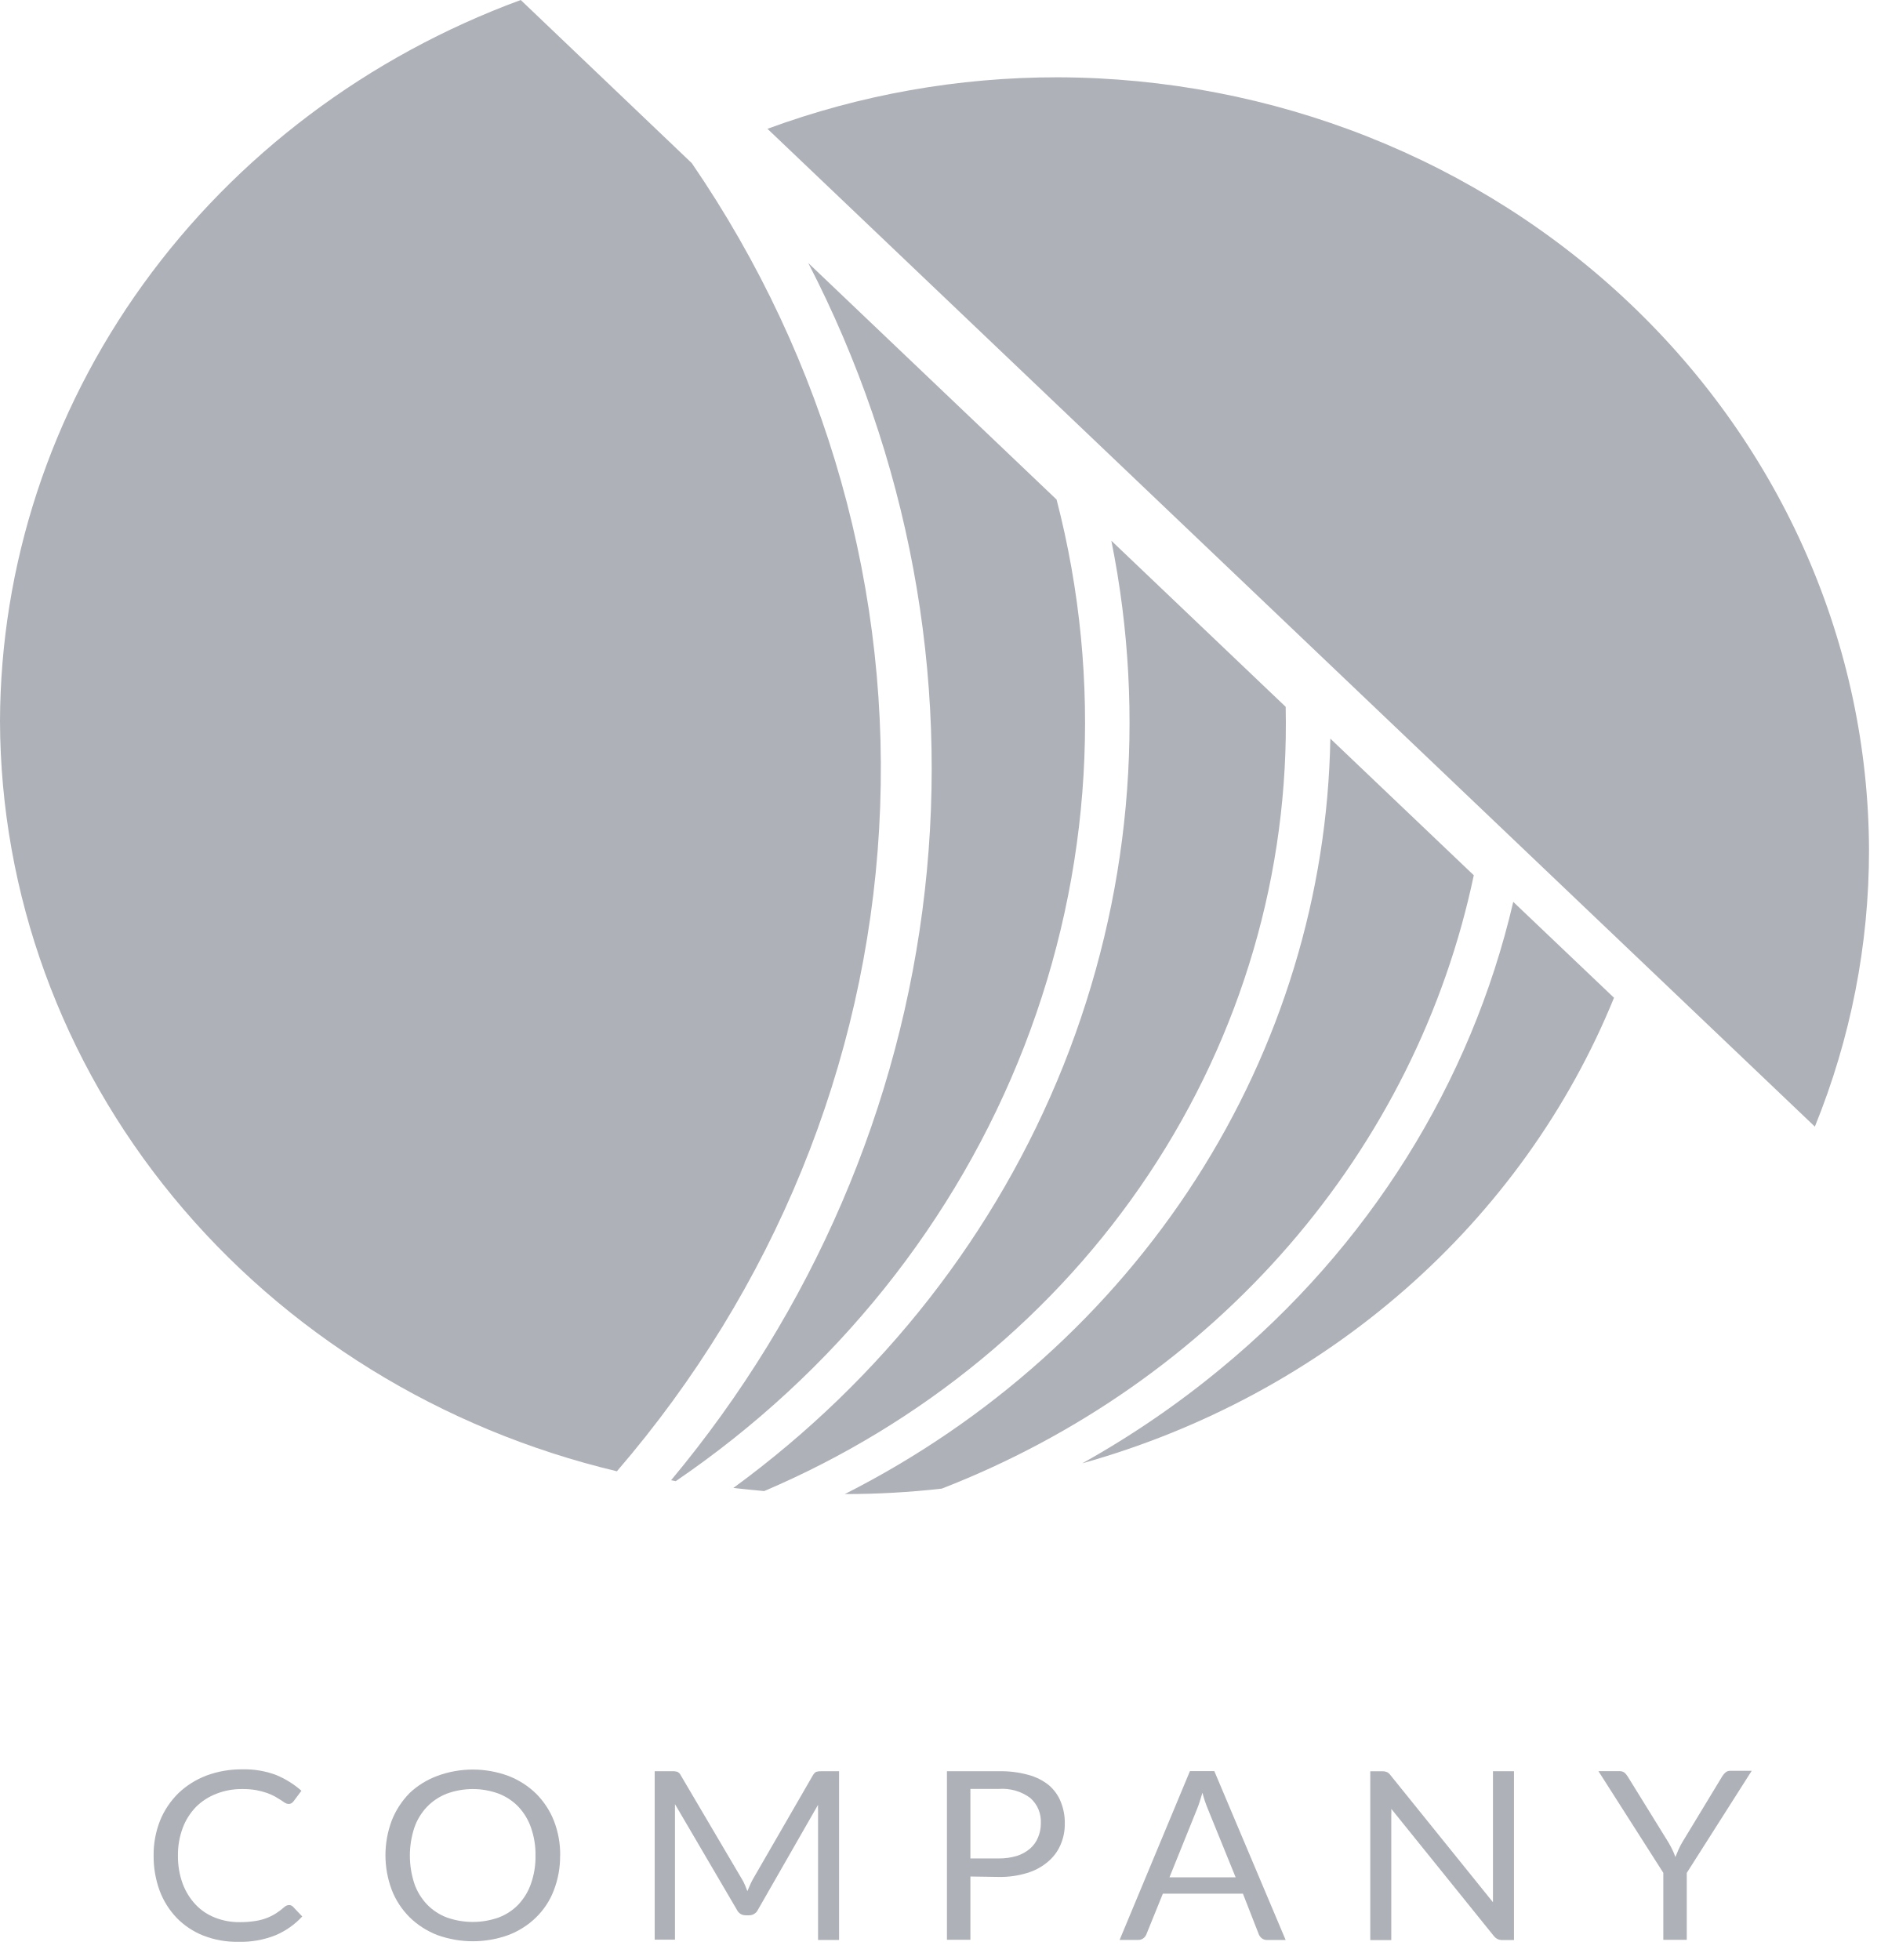
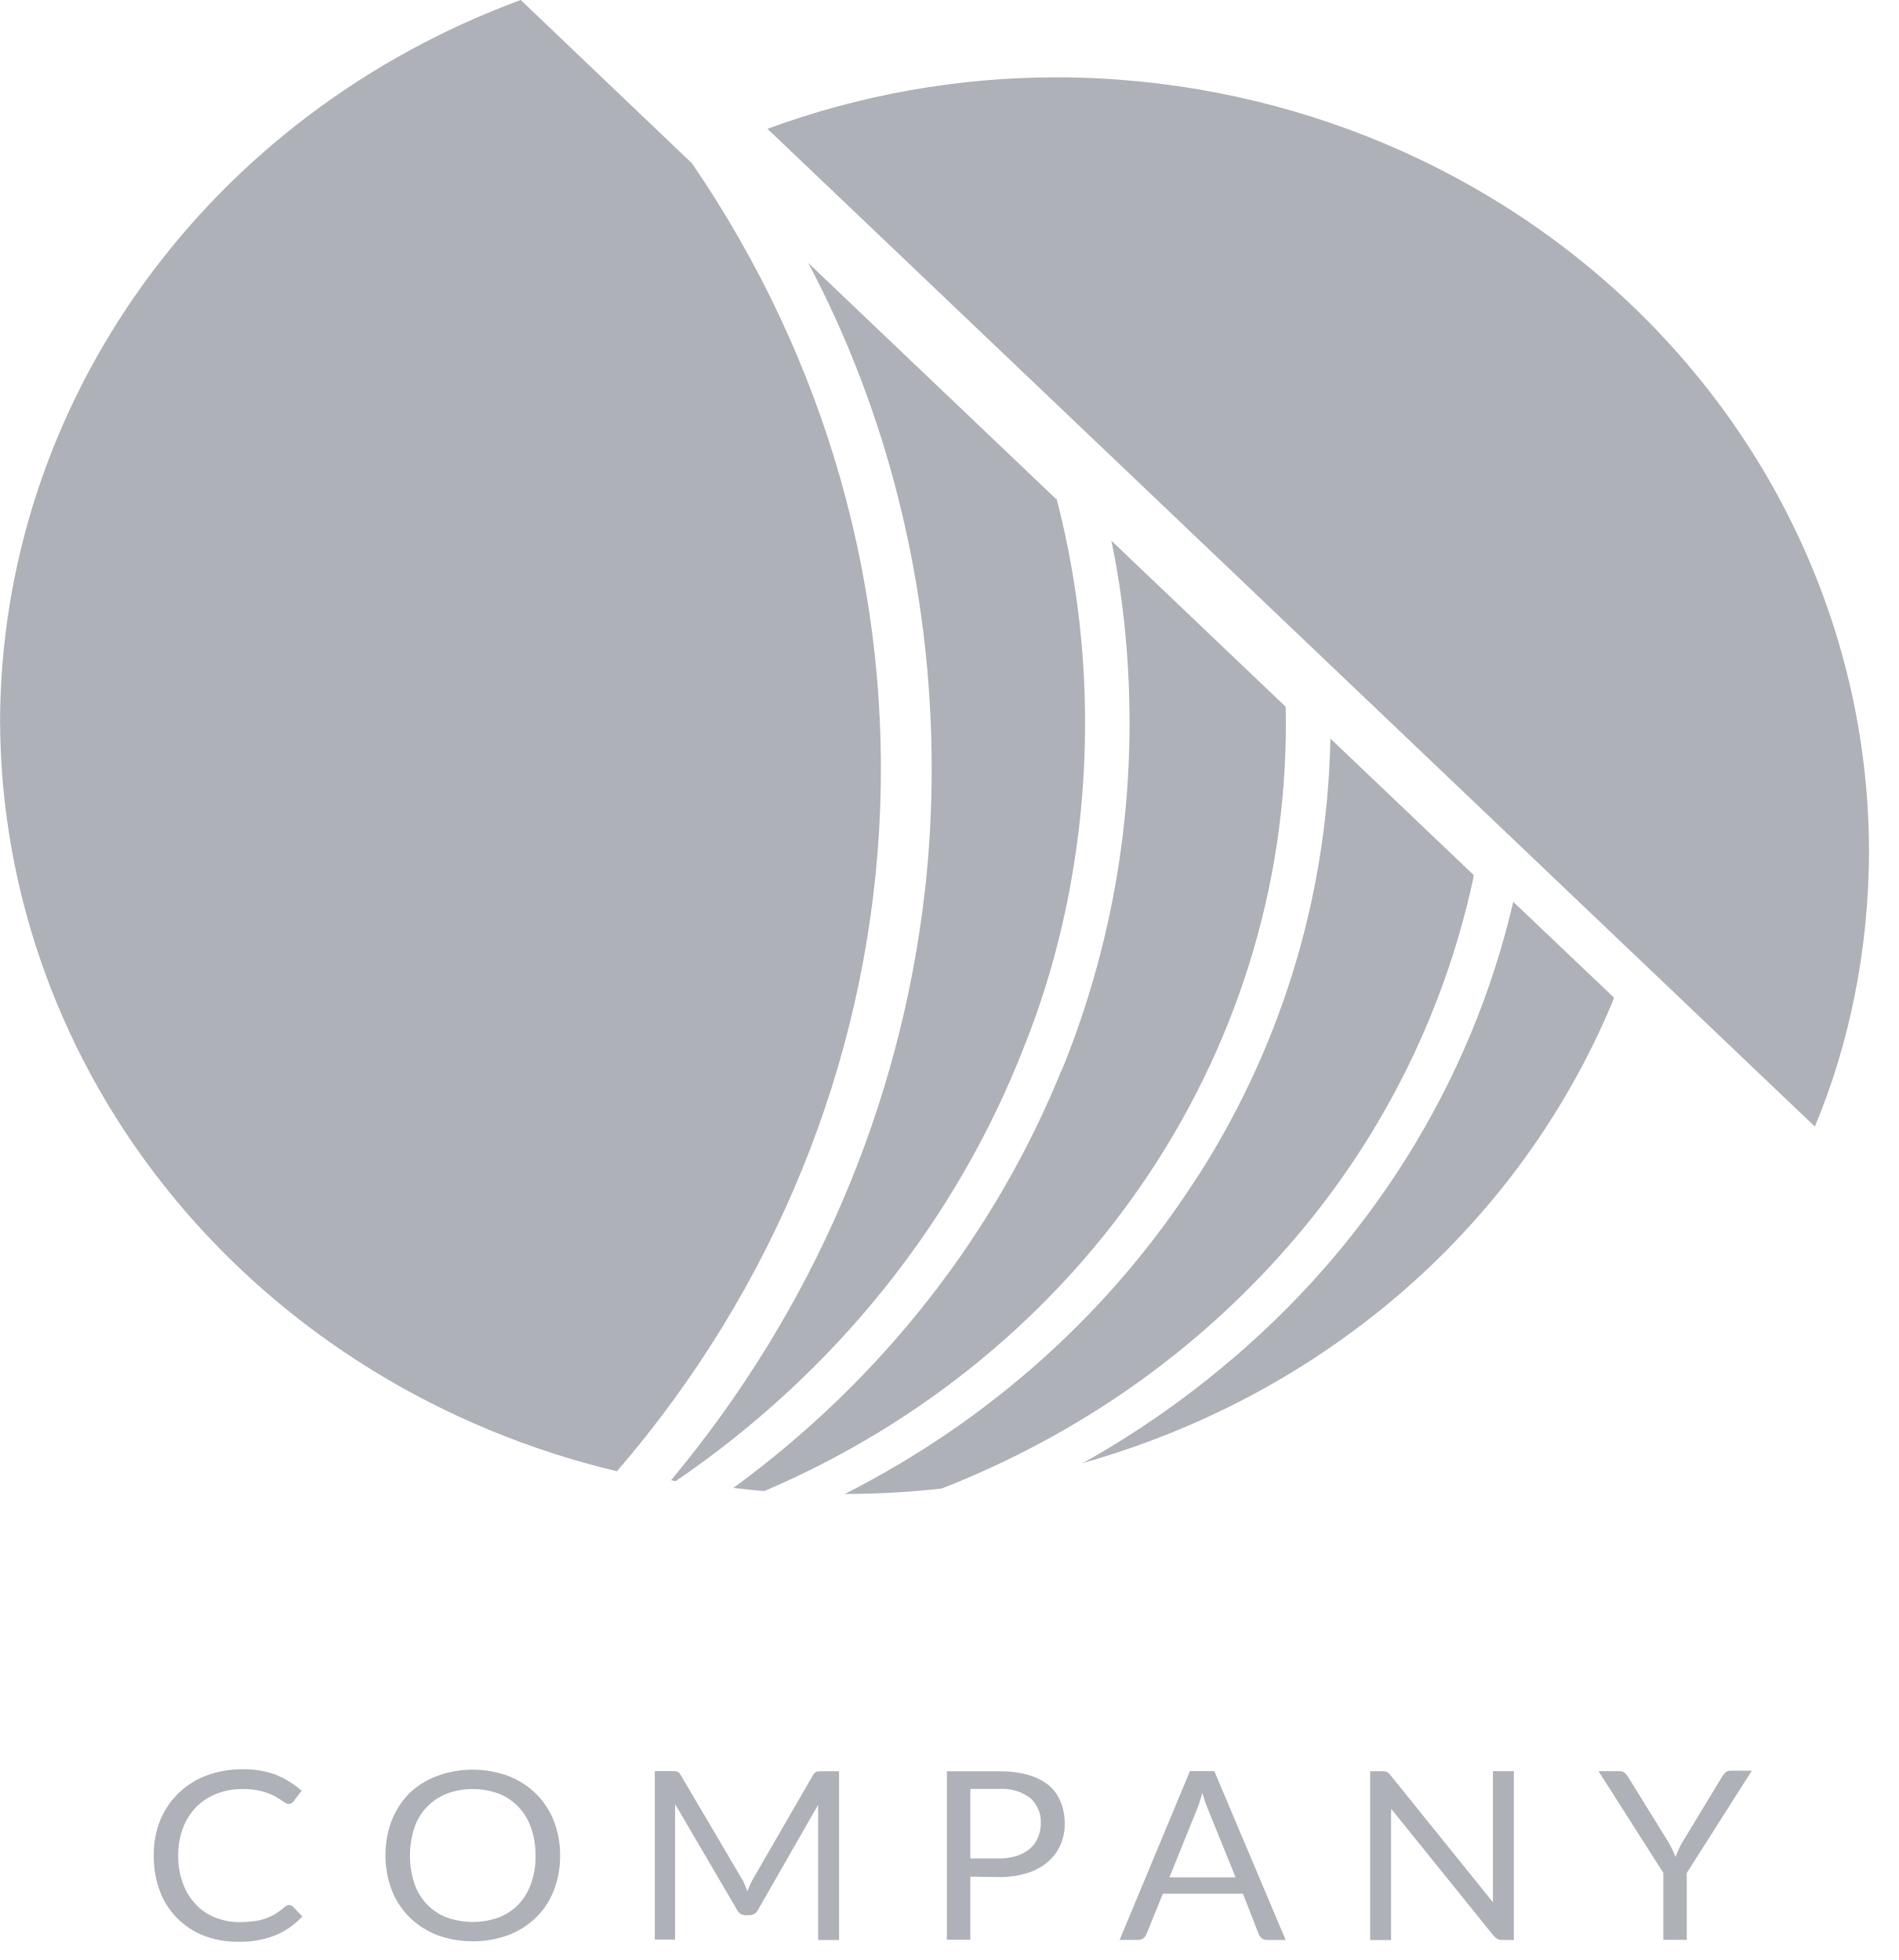
<svg xmlns="http://www.w3.org/2000/svg" version="1.1" width="31" height="32" viewBox="0 0 31 32">
-   <path fill="#afb1b8" d="M4.722 31.103c0.011 0 0.022 0.003 0.032 0.007s0.019 0.011 0.027 0.018l0.153 0.161c-0.119 0.13-0.266 0.234-0.431 0.305-0.193 0.077-0.401 0.115-0.611 0.109-0.197 0.004-0.392-0.031-0.574-0.102-0.164-0.065-0.312-0.164-0.433-0.288-0.123-0.129-0.218-0.28-0.279-0.445-0.067-0.184-0.1-0.377-0.098-0.571-0.003-0.195 0.033-0.39 0.105-0.573 0.067-0.166 0.168-0.317 0.297-0.445 0.131-0.126 0.287-0.224 0.459-0.29 0.189-0.070 0.389-0.104 0.591-0.102 0.188-0.004 0.375 0.027 0.549 0.093 0.152 0.063 0.291 0.15 0.412 0.257l-0.128 0.171c-0.009 0.012-0.020 0.023-0.033 0.031-0.015 0.010-0.033 0.014-0.052 0.013-0.020-0.001-0.039-0.008-0.056-0.018l-0.069-0.046-0.096-0.058c-0.041-0.022-0.084-0.041-0.128-0.057-0.057-0.019-0.115-0.035-0.174-0.046-0.075-0.013-0.151-0.019-0.228-0.018-0.146-0.002-0.29 0.024-0.425 0.077-0.126 0.048-0.239 0.122-0.333 0.215-0.095 0.099-0.169 0.216-0.216 0.343-0.054 0.145-0.080 0.298-0.078 0.452-0.002 0.156 0.024 0.312 0.078 0.46 0.047 0.126 0.119 0.242 0.212 0.341 0.088 0.093 0.196 0.165 0.318 0.212 0.125 0.049 0.259 0.074 0.394 0.073 0.078 0.001 0.156-0.004 0.234-0.015 0.126-0.015 0.247-0.056 0.354-0.122 0.054-0.034 0.104-0.072 0.151-0.113 0.020-0.018 0.046-0.028 0.073-0.029z" />
-   <path fill="#afb1b8" d="M9.144 30.296c0.002 0.194-0.033 0.386-0.103 0.567-0.062 0.165-0.161 0.315-0.288 0.44s-0.282 0.224-0.452 0.289c-0.375 0.136-0.789 0.136-1.164 0-0.169-0.066-0.323-0.165-0.45-0.29-0.128-0.128-0.227-0.279-0.291-0.445-0.138-0.367-0.138-0.769 0-1.136 0.065-0.166 0.164-0.317 0.291-0.447 0.128-0.121 0.281-0.216 0.45-0.279 0.374-0.139 0.79-0.139 1.164 0 0.17 0.066 0.324 0.165 0.452 0.29 0.126 0.127 0.224 0.276 0.289 0.44 0.071 0.183 0.106 0.376 0.103 0.571zM8.742 30.296c0.003-0.155-0.022-0.309-0.073-0.456-0.043-0.126-0.113-0.242-0.205-0.341-0.090-0.094-0.2-0.167-0.323-0.215-0.272-0.1-0.574-0.1-0.846 0-0.123 0.048-0.234 0.121-0.324 0.215-0.093 0.098-0.164 0.215-0.207 0.341-0.097 0.297-0.097 0.615 0 0.912 0.043 0.126 0.114 0.242 0.207 0.341 0.090 0.093 0.2 0.166 0.324 0.213 0.273 0.097 0.573 0.097 0.846 0 0.123-0.047 0.234-0.12 0.323-0.213 0.092-0.099 0.162-0.215 0.205-0.341 0.051-0.147 0.076-0.301 0.073-0.456z" />
-   <path fill="#afb1b8" d="M12.161 30.774l0.040 0.102c0.015-0.036 0.029-0.069 0.044-0.102 0.015-0.034 0.031-0.068 0.050-0.1l0.978-1.694c0.019-0.029 0.036-0.047 0.056-0.053 0.026-0.008 0.053-0.011 0.080-0.009h0.289v2.755h-0.343v-2.026c0-0.026 0-0.055 0-0.086-0.002-0.032-0.002-0.063 0-0.095l-0.984 1.718c-0.012 0.026-0.033 0.047-0.058 0.063s-0.054 0.023-0.084 0.023h-0.056c-0.030 0-0.059-0.007-0.084-0.023s-0.045-0.037-0.057-0.063l-1.013-1.729c0 0.033 0 0.066 0 0.099s0 0.062 0 0.088v2.026h-0.331v-2.75h0.289c0.027-0.002 0.054 0.002 0.080 0.009 0.024 0.011 0.043 0.030 0.054 0.053l0.999 1.696c0.020 0.031 0.036 0.064 0.050 0.098z" />
-   <path fill="#afb1b8" d="M15.842 30.638v1.032h-0.383v-2.752h0.854c0.161-0.003 0.322 0.017 0.477 0.060 0.124 0.033 0.239 0.092 0.337 0.171 0.085 0.075 0.151 0.167 0.191 0.27 0.045 0.112 0.067 0.232 0.065 0.352 0.002 0.121-0.022 0.24-0.071 0.352-0.046 0.106-0.117 0.2-0.207 0.275-0.098 0.083-0.214 0.145-0.339 0.182-0.149 0.045-0.305 0.067-0.461 0.064l-0.463-0.007zM15.842 30.342h0.463c0.101 0.001 0.201-0.013 0.297-0.042 0.079-0.025 0.152-0.066 0.214-0.119 0.058-0.050 0.102-0.113 0.13-0.182 0.031-0.074 0.047-0.152 0.046-0.232 0.004-0.076-0.009-0.153-0.038-0.224s-0.075-0.135-0.134-0.188c-0.146-0.109-0.33-0.162-0.515-0.148h-0.463v1.134z" />
-   <path fill="#afb1b8" d="M20.987 31.673h-0.302c-0.030 0.001-0.060-0.008-0.084-0.026-0.022-0.017-0.039-0.039-0.050-0.064l-0.26-0.666h-1.307l-0.27 0.666c-0.010 0.024-0.026 0.046-0.048 0.062-0.024 0.019-0.055 0.028-0.086 0.027h-0.302l1.148-2.756h0.398l1.164 2.756zM19.092 30.65h1.080l-0.456-1.122c-0.035-0.084-0.064-0.171-0.086-0.259l-0.044 0.144c-0.013 0.044-0.029 0.084-0.042 0.117l-0.452 1.12z" />
-   <path fill="#afb1b8" d="M22.641 28.931c0.023 0.012 0.043 0.029 0.057 0.049l1.675 2.077c0-0.033 0-0.066 0-0.097s0-0.062 0-0.091v-1.951h0.343v2.756h-0.191c-0.027 0.001-0.054-0.005-0.078-0.016-0.024-0.013-0.044-0.030-0.061-0.051l-1.673-2.075c0.002 0.032 0.002 0.063 0 0.095 0 0.031 0 0.058 0 0.084v1.964h-0.343v-2.756h0.203c0.024-0.001 0.047 0.004 0.069 0.013z" />
-   <path fill="#afb1b8" d="M27.537 30.577v1.094h-0.383v-1.094l-1.059-1.66h0.343c0.029-0.002 0.059 0.007 0.082 0.024 0.021 0.018 0.038 0.039 0.052 0.062l0.662 1.071c0.027 0.046 0.050 0.088 0.069 0.128s0.034 0.078 0.048 0.117l0.050-0.119c0.019-0.043 0.040-0.085 0.065-0.126l0.653-1.078c0.014-0.021 0.030-0.041 0.050-0.058 0.023-0.019 0.052-0.029 0.082-0.027h0.346l-1.060 1.667z" />
-   <path fill="#afb1b8" d="M11.971 24.293c0.167 0.020 0.335 0.036 0.505 0.051 2.583-1.101 4.768-2.902 6.282-5.18s2.29-4.929 2.231-7.624l-2.846-2.712c0.579 2.869 0.308 5.836-0.782 8.567s-2.956 5.12-5.389 6.898z" />
-   <path fill="#afb1b8" d="M10.955 24.167l0.077 0.015c2.6-1.772 4.583-4.247 5.691-7.104s1.292-5.965 0.526-8.922l-4.054-3.862c1.64 3.175 2.3 6.728 1.903 10.246s-1.833 6.857-4.143 9.628z" />
-   <path fill="#afb1b8" d="M24.704 14.725c-0.689 2.961-2.362 5.632-4.77 7.616-0.703 0.582-1.462 1.101-2.266 1.55 1.961-0.549 3.764-1.52 5.269-2.838s2.672-2.947 3.412-4.763l-1.644-1.565z" />
-   <path fill="#afb1b8" d="M24.059 14.289l-2.341-2.23c-0.045 2.543-0.803 5.028-2.197 7.197s-3.372 3.943-5.729 5.137h0.011c0.525-0 1.050-0.030 1.572-0.089 2.203-0.857 4.148-2.219 5.664-3.967s2.553-3.825 3.021-6.047z" />
-   <path fill="#afb1b8" d="M11.294 2.664l-2.793-2.664c-2.497 0.919-4.644 2.535-6.161 4.636s-2.332 4.589-2.34 7.139v0c0.009 2.818 1.005 5.552 2.829 7.77s4.372 3.793 7.242 4.476c2.561-2.973 4.061-6.647 4.281-10.488s-0.851-7.648-3.058-10.869z" />
-   <path fill="#afb1b8" d="M30.512 13.878c-0.010-3.343-1.409-6.546-3.89-8.91s-5.843-3.696-9.352-3.706c-1.621-0.002-3.229 0.283-4.741 0.841l17.099 16.291c0.585-1.44 0.885-2.971 0.884-4.515z" />
+   <path fill="#afb1b8" d="M4.722 31.103c0.023 0.001 0.044 0.010 0.060 0.025v0l0.153 0.161c-0.119 0.13-0.266 0.234-0.431 0.304-0.194 0.077-0.401 0.115-0.61 0.109-0.009 0-0.020 0-0.031 0-0.196 0-0.382-0.038-0.554-0.106l0.010 0.004c-0.332-0.134-0.588-0.397-0.709-0.725l-0.003-0.009c-0.061-0.164-0.097-0.353-0.097-0.55 0-0.007 0-0.015 0-0.022v0.001c-0-0.007-0-0.015-0-0.023 0-0.198 0.038-0.387 0.108-0.56l-0.004 0.010c0.067-0.165 0.168-0.316 0.298-0.444 0.13-0.127 0.286-0.225 0.459-0.29 0.188-0.070 0.389-0.104 0.591-0.102 0.188-0.004 0.375 0.027 0.55 0.093 0.151 0.063 0.29 0.149 0.412 0.257l-0.129 0.171c-0.009 0.012-0.020 0.023-0.032 0.031l-0 0c-0.013 0.009-0.028 0.014-0.045 0.014-0.002 0-0.004-0-0.006-0l0 0c-0.021-0.001-0.040-0.008-0.056-0.019l0 0-0.068-0.045-0.096-0.059c-0.087-0.046-0.189-0.082-0.296-0.101l-0.006-0.001c-0.063-0.011-0.135-0.018-0.209-0.018-0.007 0-0.013 0-0.020 0h0.001c-0.005-0-0.010-0-0.016-0-0.147 0-0.288 0.028-0.417 0.079l0.008-0.003c-0.13 0.051-0.241 0.124-0.333 0.216l0-0c-0.095 0.099-0.169 0.216-0.216 0.342-0.054 0.145-0.081 0.298-0.079 0.452-0.002 0.156 0.025 0.313 0.079 0.46 0.046 0.126 0.119 0.242 0.212 0.341 0.088 0.093 0.196 0.165 0.318 0.212 0.125 0.049 0.259 0.074 0.394 0.073 0.078 0.001 0.156-0.004 0.234-0.015 0.127-0.015 0.247-0.057 0.354-0.122 0.054-0.034 0.104-0.071 0.151-0.113 0.019-0.017 0.044-0.029 0.072-0.030h0zM9.144 30.296c0.002 0.194-0.033 0.387-0.103 0.568-0.067 0.172-0.165 0.319-0.288 0.44l-0 0c-0.126 0.123-0.276 0.221-0.444 0.286l-0.009 0.003c-0.173 0.065-0.373 0.102-0.582 0.102s-0.409-0.037-0.594-0.106l0.012 0.004c-0.175-0.069-0.325-0.167-0.45-0.29l0 0c-0.123-0.123-0.222-0.271-0.288-0.436l-0.003-0.009c-0.065-0.169-0.103-0.364-0.103-0.568s0.038-0.399 0.107-0.579l-0.004 0.011c0.065-0.166 0.164-0.318 0.29-0.447 0.126-0.119 0.276-0.214 0.441-0.276l0.009-0.003c0.173-0.066 0.373-0.104 0.582-0.104s0.409 0.038 0.594 0.108l-0.012-0.004c0.17 0.066 0.324 0.164 0.452 0.29 0.127 0.127 0.224 0.275 0.289 0.439 0.071 0.182 0.106 0.376 0.104 0.571zM8.742 30.296c0-0.007 0-0.016 0-0.024 0-0.155-0.027-0.303-0.076-0.441l0.003 0.009c-0.087-0.256-0.278-0.457-0.522-0.554l-0.006-0.002c-0.126-0.047-0.271-0.075-0.423-0.075s-0.297 0.027-0.432 0.078l0.009-0.003c-0.251 0.099-0.443 0.299-0.528 0.55l-0.002 0.006c-0.097 0.298-0.097 0.615 0 0.912 0.087 0.256 0.279 0.457 0.524 0.552l0.006 0.002c0.273 0.097 0.573 0.097 0.846 0 0.124-0.048 0.234-0.121 0.324-0.214 0.092-0.1 0.162-0.216 0.205-0.341 0.052-0.147 0.076-0.301 0.073-0.456zM12.16 30.774l0.041 0.102c0.015-0.036 0.028-0.069 0.044-0.102 0.017-0.040 0.034-0.073 0.052-0.105l-0.002 0.005 0.978-1.694c0.019-0.030 0.037-0.048 0.056-0.053 0.020-0.006 0.043-0.009 0.066-0.009 0.005 0 0.010 0 0.015 0l-0.001-0h0.289v2.755h-0.342v-2.11c-0.001-0.014-0.001-0.031-0.001-0.048s0.001-0.033 0.001-0.050l-0 0.002-0.984 1.718c-0.013 0.026-0.033 0.048-0.057 0.062l-0.001 0c-0.023 0.014-0.052 0.022-0.082 0.022-0.001 0-0.002 0-0.002-0h-0.055c-0.030 0.001-0.060-0.007-0.084-0.022s-0.044-0.036-0.057-0.062l-0-0.001-1.013-1.73v2.212h-0.331v-2.75h0.289c0.004-0 0.009-0 0.014-0 0.024 0 0.046 0.003 0.068 0.010l-0.002-0c0.024 0.011 0.042 0.029 0.053 0.052l0 0.001 0.999 1.696c0.018 0.028 0.035 0.060 0.048 0.094l0.001 0.004zM15.841 30.638v1.031h-0.383v-2.75h0.854c0.010-0 0.021-0 0.033-0 0.158 0 0.311 0.022 0.455 0.063l-0.012-0.003c0.124 0.034 0.239 0.092 0.337 0.171 0.085 0.074 0.15 0.167 0.191 0.27 0.045 0.112 0.067 0.232 0.066 0.352 0.002 0.121-0.022 0.24-0.071 0.352-0.049 0.109-0.119 0.201-0.205 0.274l-0.001 0.001c-0.095 0.080-0.209 0.143-0.333 0.181l-0.007 0.002c-0.149 0.045-0.305 0.067-0.461 0.064l-0.463-0.007zM15.841 30.342h0.464c0.1 0.002 0.201-0.013 0.296-0.042 0.083-0.027 0.154-0.068 0.215-0.12l-0.001 0.001c0.056-0.049 0.1-0.11 0.129-0.178l0.001-0.003c0.029-0.066 0.046-0.144 0.046-0.225 0-0.003-0-0.005-0-0.008v0c0-0.008 0.001-0.018 0.001-0.028 0-0.071-0.015-0.138-0.041-0.199l0.001 0.003c-0.032-0.074-0.077-0.137-0.133-0.188l-0-0c-0.126-0.094-0.285-0.15-0.457-0.15-0.020 0-0.040 0.001-0.060 0.002l0.003-0h-0.464v1.134zM20.987 31.673h-0.302c-0.002 0-0.004 0-0.006 0-0.030 0-0.057-0.010-0.079-0.026l0 0c-0.021-0.017-0.038-0.038-0.049-0.063l-0-0.001-0.26-0.665h-1.307l-0.27 0.665c-0.011 0.025-0.027 0.046-0.047 0.061l-0 0c-0.022 0.017-0.051 0.028-0.082 0.028-0.002 0-0.003-0-0.005-0h-0.302l1.148-2.756h0.398l1.164 2.756zM19.092 30.65h1.079l-0.455-1.122c-0.030-0.071-0.060-0.157-0.083-0.245l-0.003-0.013-0.044 0.144c-0.015 0.049-0.029 0.088-0.045 0.126l0.003-0.009-0.452 1.119zM22.64 28.93c0.023 0.013 0.043 0.030 0.058 0.050l1.674 2.076v-2.139h0.342v2.756h-0.191c-0.001 0-0.003 0-0.005 0-0.027 0-0.052-0.006-0.074-0.017l0.001 0c-0.024-0.014-0.044-0.031-0.061-0.051l-0-0-1.674-2.075c0.002 0.031 0.002 0.063 0 0.095v2.049h-0.342v-2.756h0.203c0.024 0 0.047 0.004 0.068 0.013zM27.537 30.577v1.094h-0.383v-1.094l-1.058-1.66h0.342c0.002-0 0.005-0 0.008-0 0.028 0 0.054 0.009 0.075 0.024l-0-0c0.021 0.018 0.038 0.038 0.052 0.061l0.001 0.001 0.662 1.070c0.026 0.045 0.049 0.088 0.068 0.128s0.034 0.078 0.048 0.116l0.050-0.118c0.021-0.049 0.043-0.090 0.068-0.13l-0.002 0.004 0.653-1.078c0.014-0.022 0.031-0.042 0.050-0.059l0-0c0.020-0.017 0.047-0.027 0.076-0.027 0.002 0 0.004 0 0.006 0h0.346l-1.060 1.667zM11.971 24.293c0.167 0.020 0.335 0.037 0.506 0.051 2.582-1.101 4.767-2.902 6.281-5.18s2.29-4.93 2.231-7.625l-2.846-2.712c0.189 0.894 0.297 1.921 0.297 2.974 0 2.015-0.396 3.937-1.115 5.694l0.036-0.1c-1.090 2.731-2.957 5.12-5.39 6.899z" />
+   <path fill="#afb1b8" d="M10.954 24.167l0.077 0.015c2.6-1.773 4.583-4.247 5.692-7.104 0.627-1.564 0.991-3.378 0.991-5.276 0-1.296-0.17-2.553-0.488-3.748l0.023 0.101-4.054-3.862c1.269 2.397 2.015 5.239 2.015 8.255 0 0.701-0.040 1.393-0.119 2.074l0.008-0.083c-0.397 3.519-1.834 6.857-4.144 9.628zM24.704 14.724c-0.688 2.962-2.361 5.632-4.77 7.616-0.665 0.553-1.406 1.066-2.191 1.51l-0.075 0.039c2.039-0.578 3.804-1.556 5.285-2.851l-0.016 0.013c1.465-1.281 2.625-2.875 3.381-4.679l0.031-0.084-1.645-1.565z" />
+   <path fill="#afb1b8" d="M24.060 14.288l-2.341-2.23c-0.053 2.681-0.865 5.162-2.23 7.249l0.032-0.053c-1.394 2.169-3.373 3.943-5.729 5.137h0.012c0.525 0 1.049-0.030 1.572-0.089 2.251-0.884 4.15-2.237 5.649-3.95l0.014-0.017c1.454-1.66 2.512-3.704 3.005-5.958l0.016-0.089zM11.294 2.664l-2.793-2.664c-2.497 0.919-4.644 2.535-6.16 4.636s-2.333 4.589-2.34 7.139c0.010 2.818 1.005 5.552 2.829 7.77s4.372 3.793 7.242 4.476c2.562-2.973 4.061-6.647 4.281-10.488s-0.851-7.648-3.059-10.87zM30.512 13.878c-0.010-3.343-1.409-6.547-3.89-8.91s-5.843-3.696-9.352-3.706c-1.622-0.002-3.23 0.284-4.741 0.841l17.099 16.29c0.559-1.335 0.884-2.886 0.884-4.513 0-0 0-0.001 0-0.001v0z" />
</svg>
